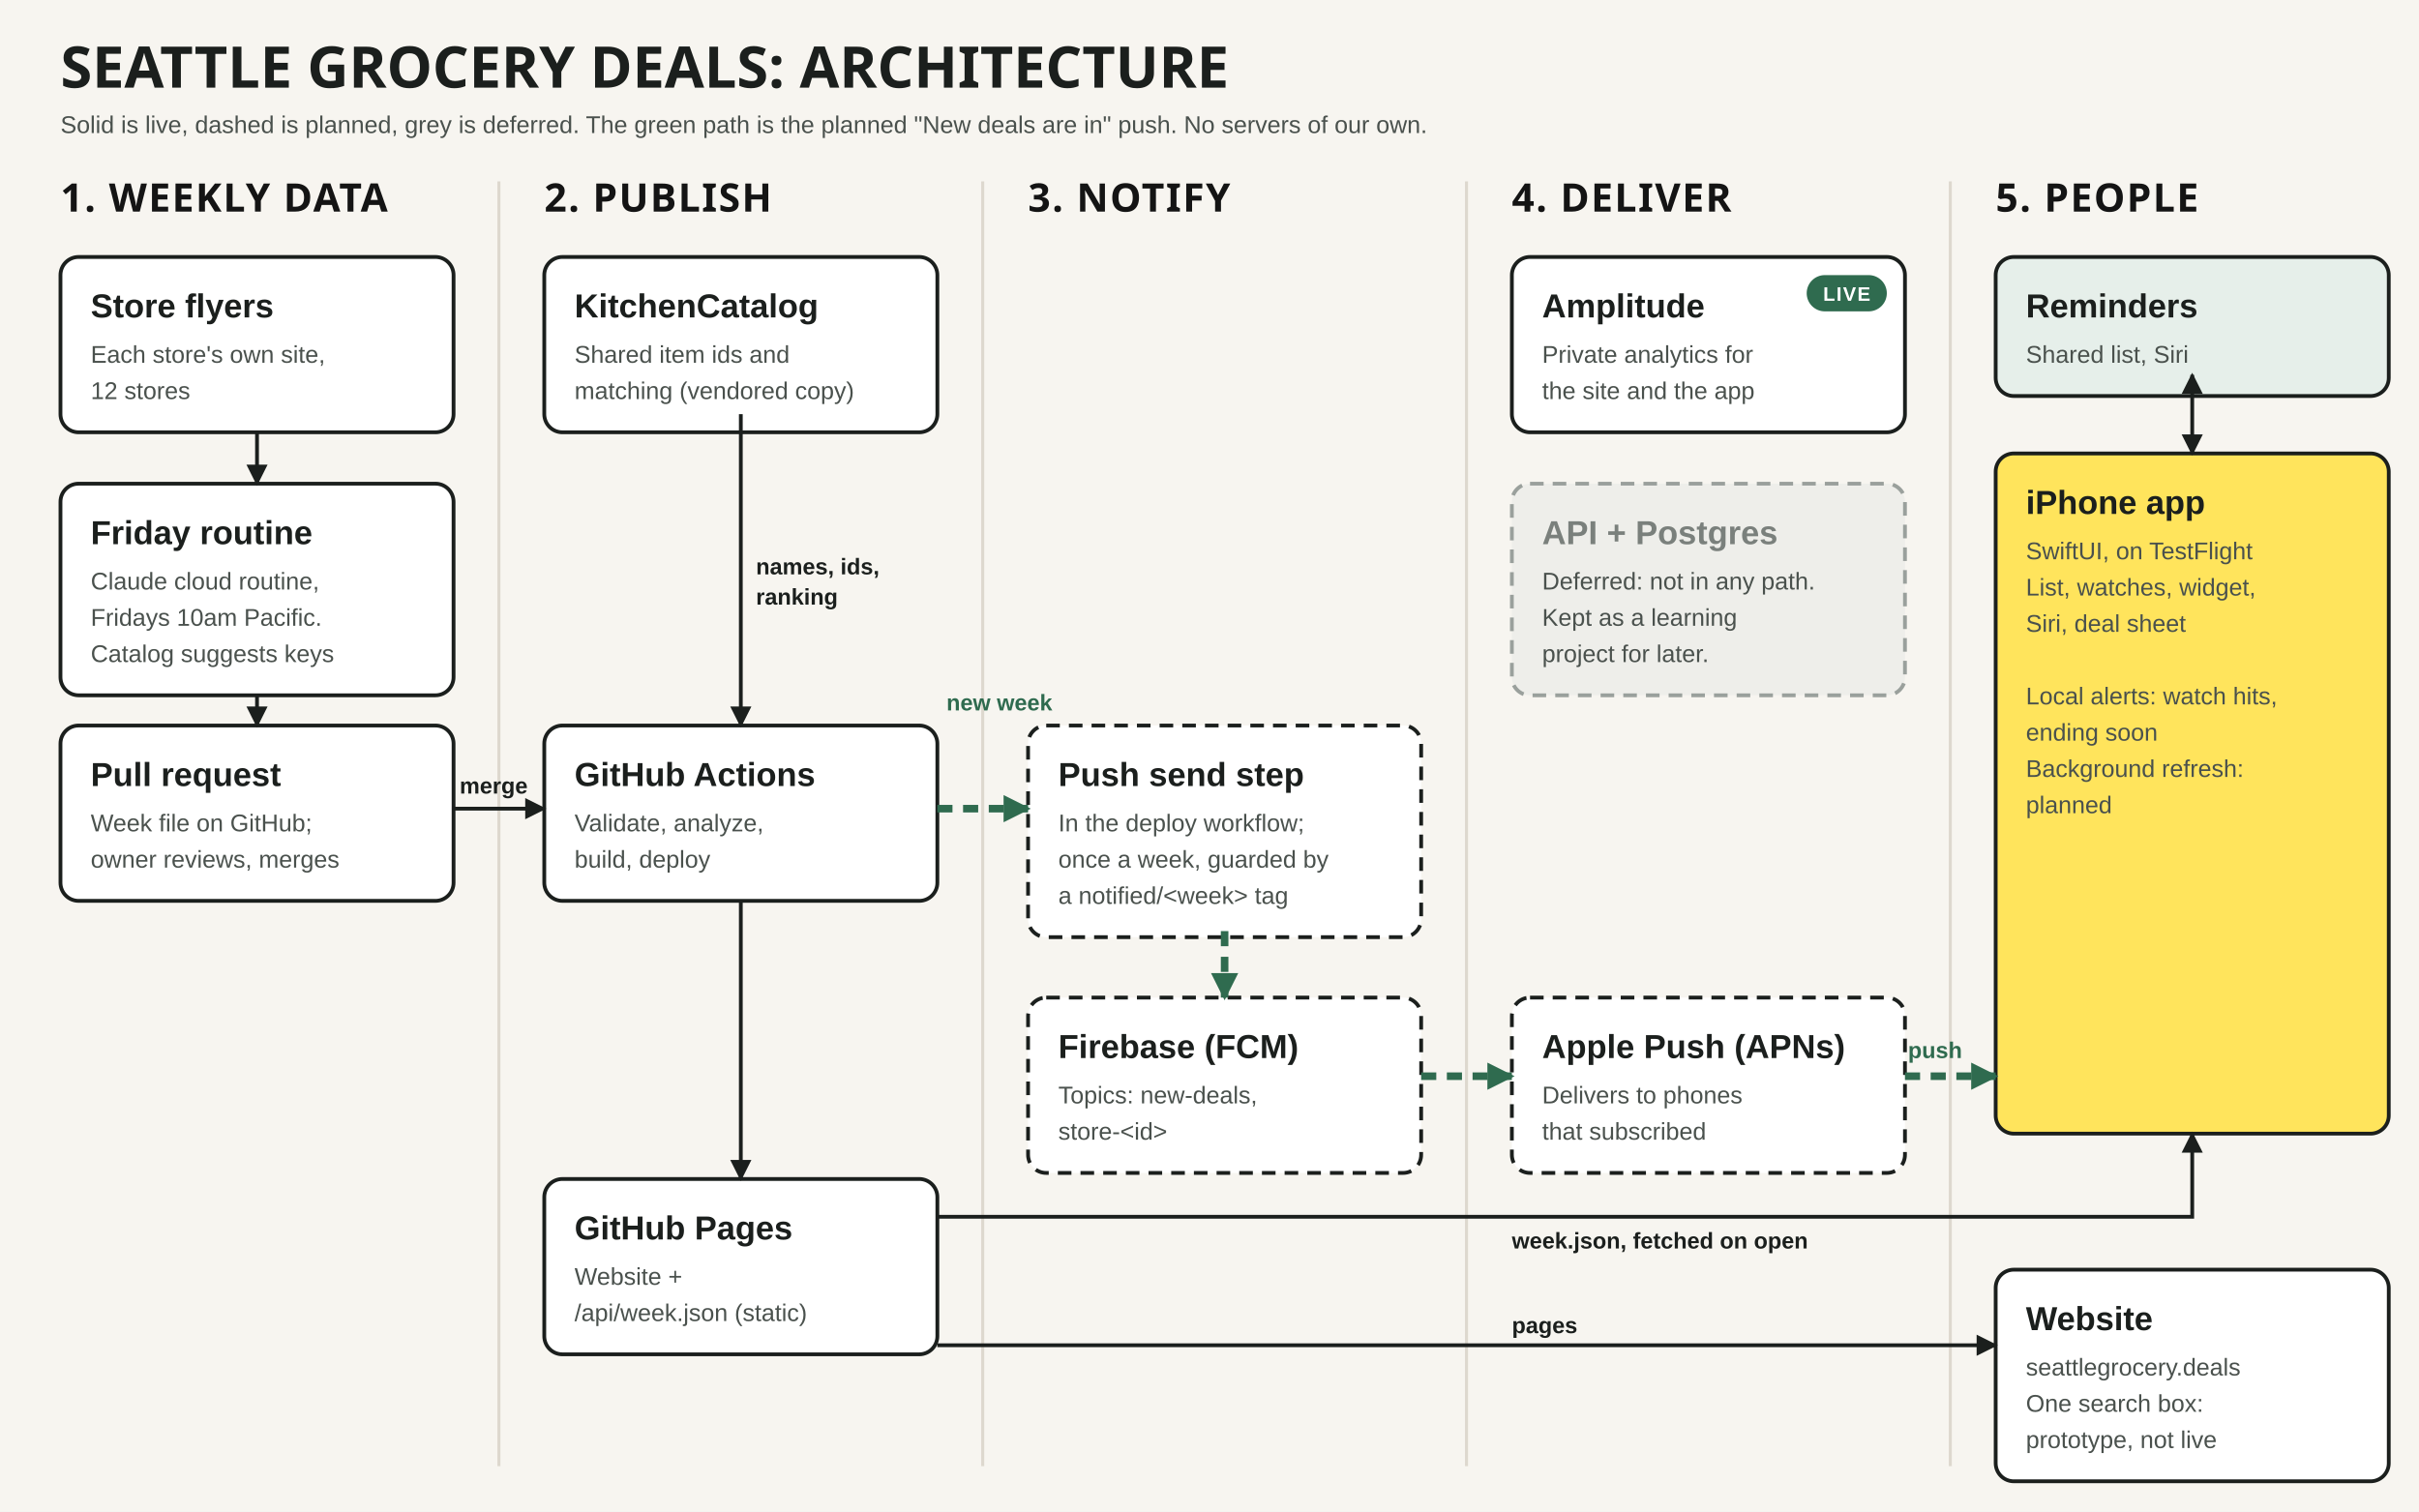
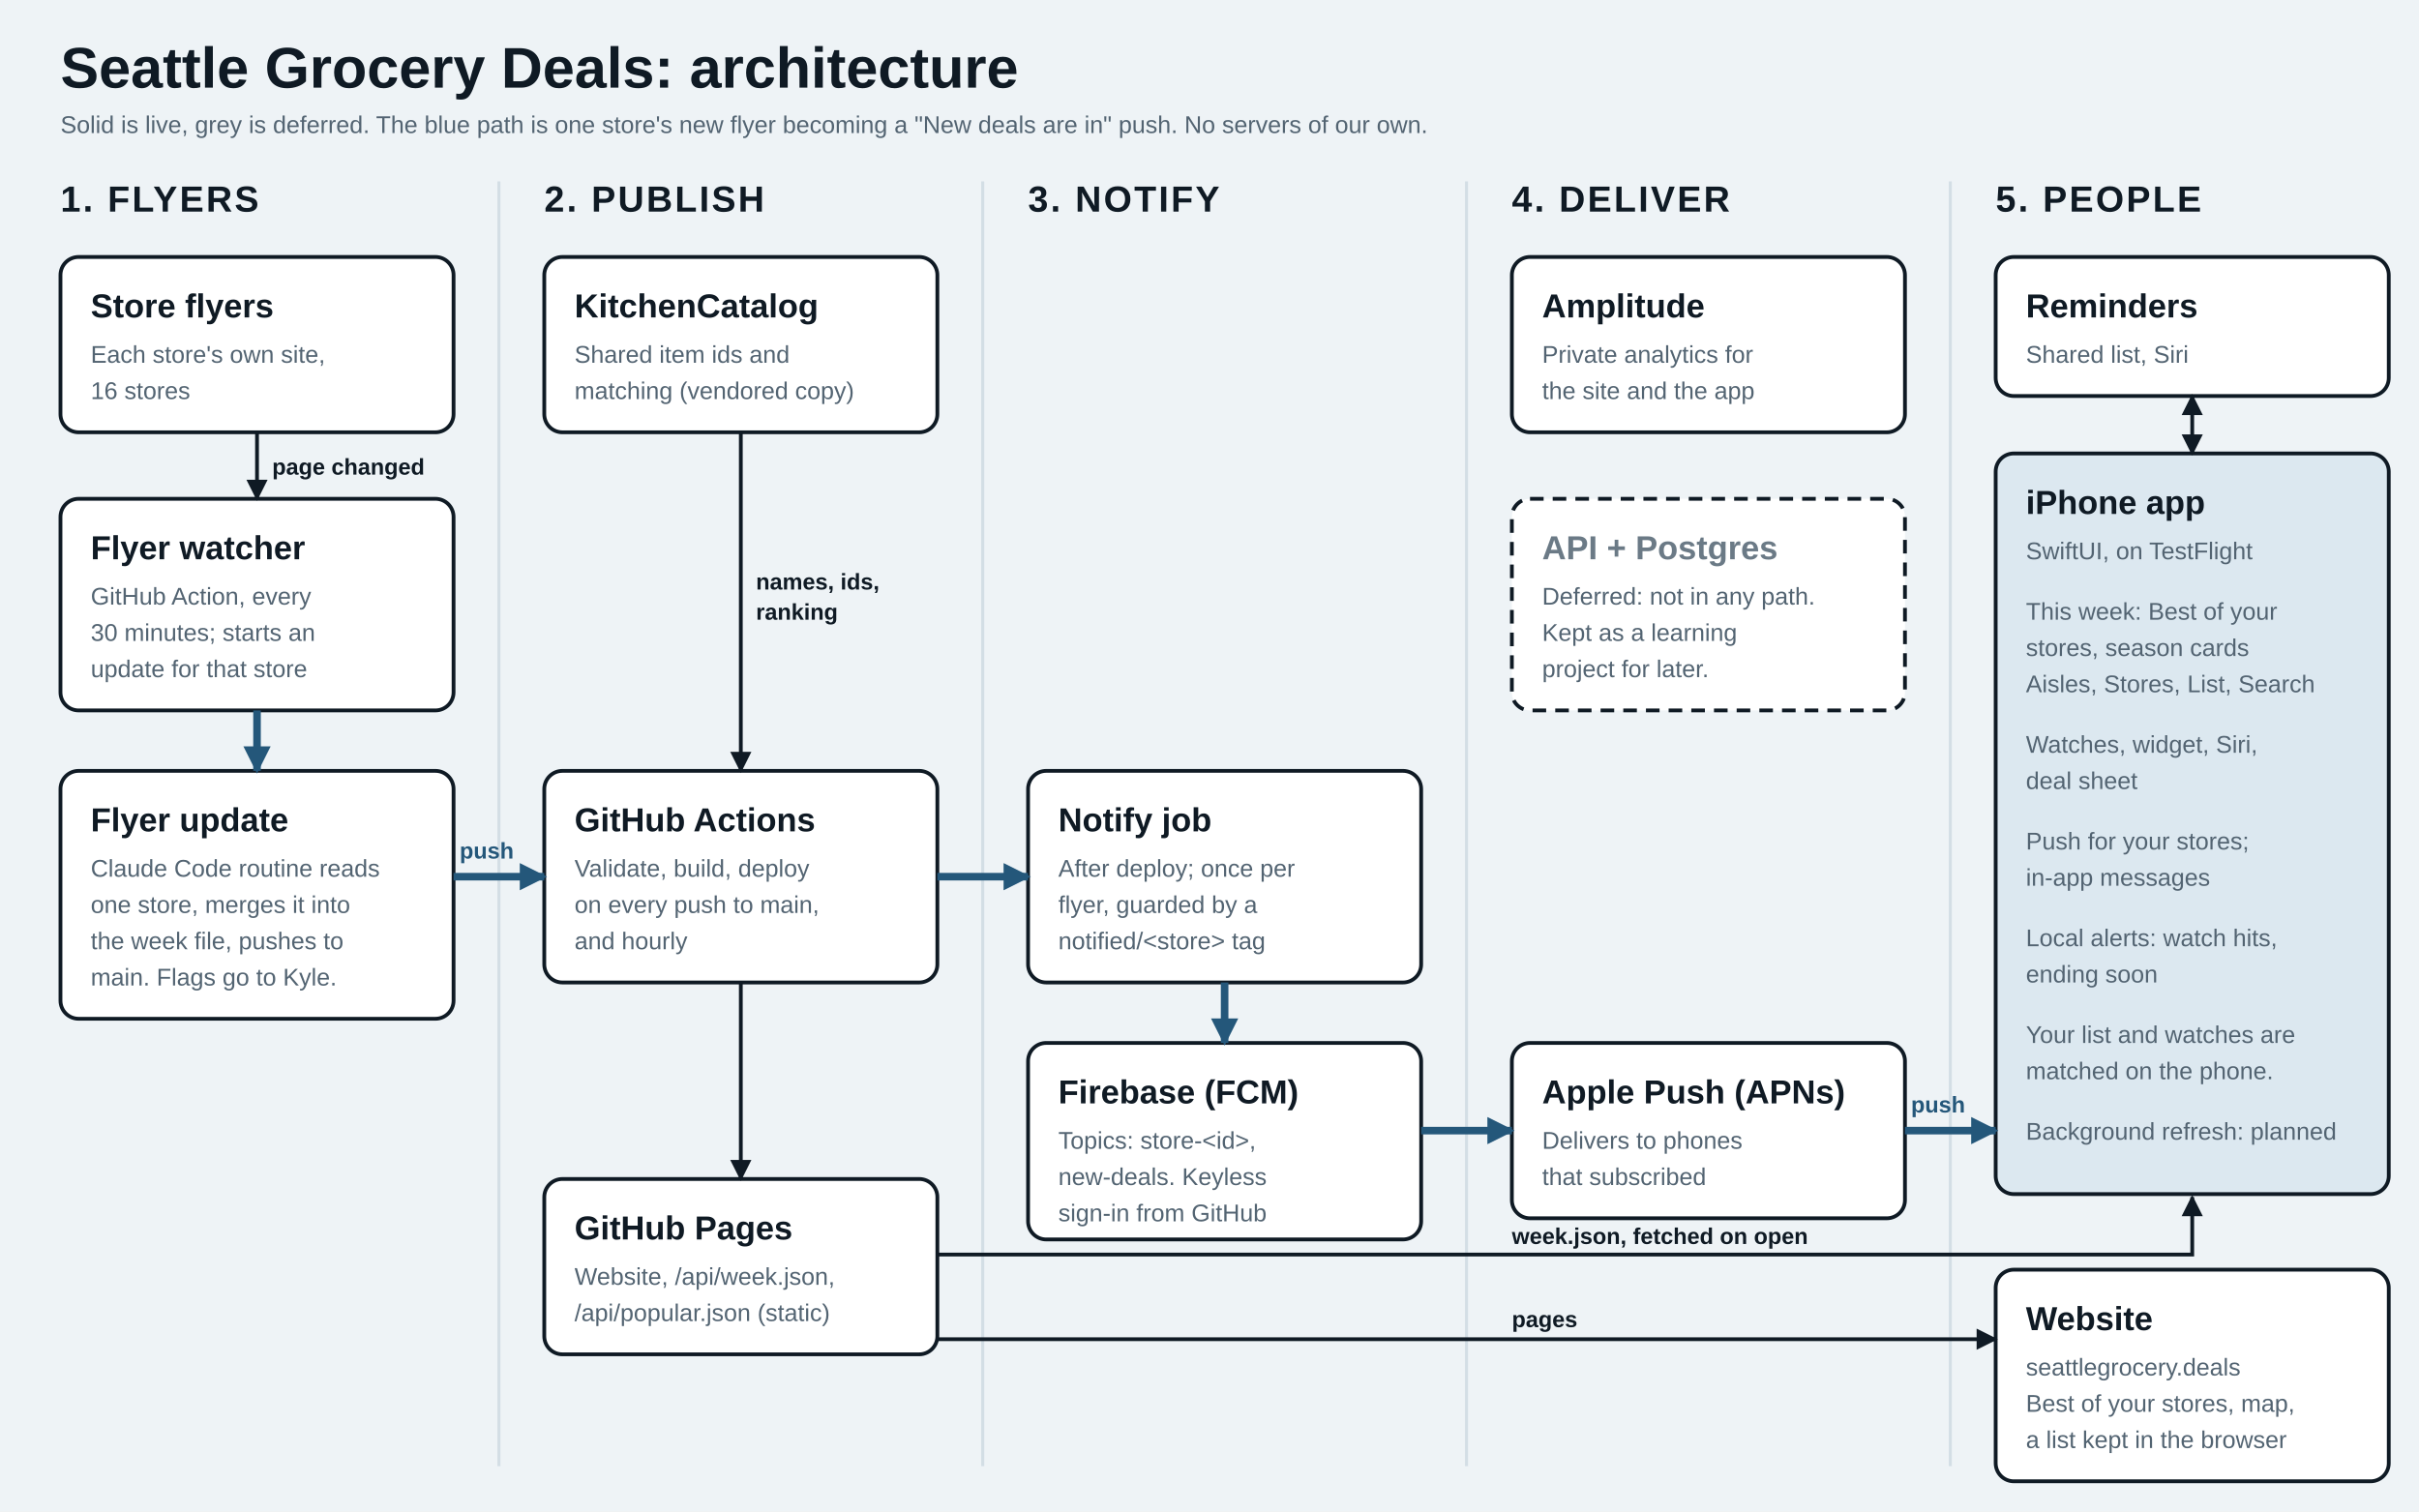
<svg xmlns="http://www.w3.org/2000/svg" width="1600" height="1000" viewBox="0 0 1600 1000" font-family="Atkinson Hyperlegible Next, Helvetica Neue, Arial, sans-serif">
  <defs>
    <marker id="a" viewBox="0 0 10 10" refX="9" refY="5" markerUnits="userSpaceOnUse" markerWidth="14" markerHeight="14" orient="auto-start-reverse">
-       <path d="M0 0L10 5L0 10z" fill="#1B1F1D" />
+       <path d="M0 0L10 5L0 10z" fill="#0F1A24" />
    </marker>
    <marker id="g" viewBox="0 0 10 10" refX="9" refY="5" markerUnits="userSpaceOnUse" markerWidth="18" markerHeight="18" orient="auto-start-reverse">
-       <path d="M0 0L10 5L0 10z" fill="#2F6B4F" />
+       <path d="M0 0L10 5L0 10z" fill="#24577A" />
    </marker>
    <style>
-       .t { font-size: 22px; font-weight: 700; fill: #1B1F1D; }
-       .s { font-size: 16px; fill: #4A514D; }
-       .k { font-size: 15px; font-weight: 700; letter-spacing: 1.2px; fill: #5E6661; }
-       .lane { font-size: 24px; font-weight: 800; letter-spacing: 1.5px; fill: #1B1F1D; }
-       .lab { font-size: 15px; font-weight: 700; fill: #1B1F1D; }
-       .glab { font-size: 15px; font-weight: 700; fill: #2F6B4F; }
-       .ln { stroke: #1B1F1D; stroke-width: 2.5; fill: none; }
-       .dln { stroke: #1B1F1D; stroke-width: 2.5; fill: none; stroke-dasharray: 8 6; }
-       .hot { stroke: #2F6B4F; stroke-width: 5; fill: none; }
-       .hotd { stroke: #2F6B4F; stroke-width: 5; fill: none; stroke-dasharray: 10 7; }
+       .t { font-size: 22px; font-weight: 700; fill: #0F1A24; }
+       .s { font-size: 16px; fill: #536472; }
+       .lane { font-size: 24px; font-weight: 800; letter-spacing: 1.5px; fill: #0F1A24; }
+       .lab { font-size: 15px; font-weight: 700; fill: #0F1A24; }
+       .glab { font-size: 15px; font-weight: 700; fill: #24577A; }
+       .box { fill: #FFFFFF; stroke: #0F1A24; stroke-width: 2.5; }
+       .ln { stroke: #0F1A24; stroke-width: 2.5; fill: none; }
+       .hot { stroke: #24577A; stroke-width: 5; fill: none; }
      .pill { font-size: 13px; font-weight: 700; letter-spacing: 0.8px; }
    </style>
  </defs>
-   <rect width="1600" height="1000" fill="#F7F5F0" />
-   <text x="40" y="58" font-size="38" font-weight="800" fill="#1B1F1D" font-family="Barlow Condensed, Arial Narrow, sans-serif">SEATTLE GROCERY DEALS: ARCHITECTURE</text>
-   <text x="40" y="88" class="s">Solid is live, dashed is planned, grey is deferred. The green path is the planned "New deals are in" push. No servers of our own.</text>
-   <g font-family="Barlow Condensed, Arial Narrow, sans-serif" font-size="26" font-weight="700" letter-spacing="1" fill="#141414">
-     <text x="40" y="140">1. WEEKLY DATA</text>
+   <rect width="1600" height="1000" fill="#EEF3F6" />
+   <text x="40" y="58" font-size="38" font-weight="800" fill="#0F1A24">Seattle Grocery Deals: architecture</text>
+   <text x="40" y="88" class="s">Solid is live, grey is deferred. The blue path is one store's new flyer becoming a "New deals are in" push. No servers of our own.</text>
+   <g class="lane">
+     <text x="40" y="140">1. FLYERS</text>
    <text x="360" y="140">2. PUBLISH</text>
    <text x="680" y="140">3. NOTIFY</text>
    <text x="1000" y="140">4. DELIVER</text>
    <text x="1320" y="140">5. PEOPLE</text>
  </g>
-   <g stroke="#DDD8CE" stroke-width="2">
+   <g stroke="#D3DEE5" stroke-width="2">
    <path d="M330 120V970M650 120V970M970 120V970M1290 120V970" />
  </g>
-   <rect x="40" y="170" width="260" height="116" rx="12" fill="#FFFFFF" stroke="#1B1F1D" stroke-width="2.5" />
-   <text x="60" y="210" font-size="22" font-weight="700" fill="#1B1F1D">Store flyers</text>
+   <rect class="box" x="40" y="170" width="260" height="116" rx="12" />
+   <text class="t" x="60" y="210">Store flyers</text>
  <text class="s" x="60" y="240">Each store's own site,</text>
-   <text class="s" x="60" y="264">12 stores</text>
-   <rect x="40" y="320" width="260" height="140" rx="12" fill="#FFFFFF" stroke="#1B1F1D" stroke-width="2.5" />
-   <text x="60" y="360" font-size="22" font-weight="700" fill="#1B1F1D">Friday routine</text>
-   <text class="s" x="60" y="390">Claude cloud routine,</text>
-   <text class="s" x="60" y="414">Fridays 10am Pacific.</text>
-   <text class="s" x="60" y="438">Catalog suggests keys</text>
-   <rect x="40" y="480" width="260" height="116" rx="12" fill="#FFFFFF" stroke="#1B1F1D" stroke-width="2.5" />
-   <text x="60" y="520" font-size="22" font-weight="700" fill="#1B1F1D">Pull request</text>
-   <text class="s" x="60" y="550">Week file on GitHub;</text>
-   <text class="s" x="60" y="574">owner reviews, merges</text>
-   <path class="ln" d="M170 286V320" marker-end="url(#a)" />
-   <path class="ln" d="M170 460V480" marker-end="url(#a)" />
-   <rect x="360" y="170" width="260" height="116" rx="12" fill="#FFFFFF" stroke="#1B1F1D" stroke-width="2.5" />
-   <text x="380" y="210" font-size="22" font-weight="700" fill="#1B1F1D">KitchenCatalog</text>
+   <text class="s" x="60" y="264">16 stores</text>
+   <rect class="box" x="40" y="330" width="260" height="140" rx="12" />
+   <text class="t" x="60" y="370">Flyer watcher</text>
+   <text class="s" x="60" y="400">GitHub Action, every</text>
+   <text class="s" x="60" y="424">30 minutes; starts an</text>
+   <text class="s" x="60" y="448">update for that store</text>
+   <rect class="box" x="40" y="510" width="260" height="164" rx="12" />
+   <text class="t" x="60" y="550">Flyer update</text>
+   <text class="s" x="60" y="580">Claude Code routine reads</text>
+   <text class="s" x="60" y="604">one store, merges it into</text>
+   <text class="s" x="60" y="628">the week file, pushes to</text>
+   <text class="s" x="60" y="652">main. Flags go to Kyle.</text>
+   <path class="ln" d="M170 286V330" marker-end="url(#a)" />
+   <text class="lab" x="180" y="314">page changed</text>
+   <path class="hot" d="M170 470V510" marker-end="url(#g)" />
+   <rect class="box" x="360" y="170" width="260" height="116" rx="12" />
+   <text class="t" x="380" y="210">KitchenCatalog</text>
  <text class="s" x="380" y="240">Shared item ids and</text>
  <text class="s" x="380" y="264">matching (vendored copy)</text>
-   <rect x="360" y="480" width="260" height="116" rx="12" fill="#FFFFFF" stroke="#1B1F1D" stroke-width="2.5" />
-   <text x="380" y="520" font-size="22" font-weight="700" fill="#1B1F1D">GitHub Actions</text>
-   <text class="s" x="380" y="550">Validate, analyze,</text>
-   <text class="s" x="380" y="574">build, deploy</text>
-   <rect x="360" y="780" width="260" height="116" rx="12" fill="#FFFFFF" stroke="#1B1F1D" stroke-width="2.5" />
-   <text x="380" y="820" font-size="22" font-weight="700" fill="#1B1F1D">GitHub Pages</text>
-   <text class="s" x="380" y="850">Website +</text>
-   <text class="s" x="380" y="874">/api/week.json (static)</text>
-   <path class="ln" d="M490 274V480" marker-end="url(#a)" />
-   <text class="lab" x="500" y="380">names, ids,</text>
-   <text class="lab" x="500" y="400">ranking</text>
-   <path class="ln" d="M300 535H360" marker-end="url(#a)" />
-   <text class="lab" x="304" y="525">merge</text>
-   <path class="ln" d="M490 596V780" marker-end="url(#a)" />
-   <rect x="680" y="480" width="260" height="140" rx="12" fill="#FFFFFF" stroke="#1B1F1D" stroke-width="2.5" stroke-dasharray="9 6" />
-   <text x="700" y="520" font-size="22" font-weight="700" fill="#1B1F1D">Push send step</text>
-   <text class="s" x="700" y="550">In the deploy workflow;</text>
-   <text class="s" x="700" y="574">once a week, guarded by</text>
-   <text class="s" x="700" y="598">a notified/&lt;week&gt; tag</text>
-   <rect x="680" y="660" width="260" height="116" rx="12" fill="#FFFFFF" stroke="#1B1F1D" stroke-width="2.5" stroke-dasharray="9 6" />
-   <text x="700" y="700" font-size="22" font-weight="700" fill="#1B1F1D">Firebase (FCM)</text>
-   <text class="s" x="700" y="730">Topics: new-deals,</text>
-   <text class="s" x="700" y="754">store-&lt;id&gt;</text>
-   <path class="hotd" d="M620 535H680" marker-end="url(#g)" />
-   <text class="glab" x="626" y="470">new week</text>
-   <path class="hotd" d="M810 616V660" marker-end="url(#g)" />
-   <rect x="1000" y="170" width="260" height="116" rx="12" fill="#FFFFFF" stroke="#1B1F1D" stroke-width="2.5" />
-   <text x="1020" y="210" font-size="22" font-weight="700" fill="#1B1F1D">Amplitude</text>
+   <rect class="box" x="360" y="510" width="260" height="140" rx="12" />
+   <text class="t" x="380" y="550">GitHub Actions</text>
+   <text class="s" x="380" y="580">Validate, build, deploy</text>
+   <text class="s" x="380" y="604">on every push to main,</text>
+   <text class="s" x="380" y="628">and hourly</text>
+   <rect class="box" x="360" y="780" width="260" height="116" rx="12" />
+   <text class="t" x="380" y="820">GitHub Pages</text>
+   <text class="s" x="380" y="850">Website, /api/week.json,</text>
+   <text class="s" x="380" y="874">/api/popular.json (static)</text>
+   <path class="ln" d="M490 286V510" marker-end="url(#a)" />
+   <text class="lab" x="500" y="390">names, ids,</text>
+   <text class="lab" x="500" y="410">ranking</text>
+   <path class="hot" d="M300 580H360" marker-end="url(#g)" />
+   <text class="glab" x="304" y="568">push</text>
+   <path class="ln" d="M490 650V780" marker-end="url(#a)" />
+   <rect class="box" x="680" y="510" width="260" height="140" rx="12" />
+   <text class="t" x="700" y="550">Notify job</text>
+   <text class="s" x="700" y="580">After deploy; once per</text>
+   <text class="s" x="700" y="604">flyer, guarded by a</text>
+   <text class="s" x="700" y="628">notified/&lt;store&gt; tag</text>
+   <rect class="box" x="680" y="690" width="260" height="130" rx="12" />
+   <text class="t" x="700" y="730">Firebase (FCM)</text>
+   <text class="s" x="700" y="760">Topics: store-&lt;id&gt;,</text>
+   <text class="s" x="700" y="784">new-deals. Keyless</text>
+   <text class="s" x="700" y="808">sign-in from GitHub</text>
+   <path class="hot" d="M620 580H680" marker-end="url(#g)" />
+   <path class="hot" d="M810 650V690" marker-end="url(#g)" />
+   <rect class="box" x="1000" y="170" width="260" height="116" rx="12" />
+   <text class="t" x="1020" y="210">Amplitude</text>
  <text class="s" x="1020" y="240">Private analytics for</text>
  <text class="s" x="1020" y="264">the site and the app</text>
-   <rect x="1195" y="182" width="53" height="24" rx="12" fill="#2F6B4F" />
-   <text class="pill" x="1221.5" y="199" text-anchor="middle" fill="#FFFFFF">LIVE</text>
-   <rect x="1000" y="320" width="260" height="140" rx="12" fill="#EEEEEA" stroke="#9AA09C" stroke-width="2.5" stroke-dasharray="9 6" />
-   <text x="1020" y="360" font-size="22" font-weight="700" fill="#7A807C">API + Postgres</text>
-   <text class="s" x="1020" y="390">Deferred: not in any path.</text>
-   <text class="s" x="1020" y="414">Kept as a learning</text>
-   <text class="s" x="1020" y="438">project for later.</text>
-   <rect x="1000" y="660" width="260" height="116" rx="12" fill="#FFFFFF" stroke="#1B1F1D" stroke-width="2.5" stroke-dasharray="9 6" />
-   <text x="1020" y="700" font-size="22" font-weight="700" fill="#1B1F1D">Apple Push (APNs)</text>
-   <text class="s" x="1020" y="730">Delivers to phones</text>
-   <text class="s" x="1020" y="754">that subscribed</text>
-   <path class="hotd" d="M940 712H1000" marker-end="url(#g)" />
-   <rect x="1320" y="170" width="260" height="92" rx="12" fill="#E6EFEA" stroke="#1B1F1D" stroke-width="2.5" />
-   <text x="1340" y="210" font-size="22" font-weight="700" fill="#1B1F1D">Reminders</text>
+   <rect class="box" x="1000" y="330" width="260" height="140" rx="12" fill="#E4EAEE" stroke="#8A99A5" stroke-dasharray="9 6" />
+   <text x="1020" y="370" font-size="22" font-weight="700" fill="#6B7A86">API + Postgres</text>
+   <text class="s" x="1020" y="400">Deferred: not in any path.</text>
+   <text class="s" x="1020" y="424">Kept as a learning</text>
+   <text class="s" x="1020" y="448">project for later.</text>
+   <rect class="box" x="1000" y="690" width="260" height="116" rx="12" />
+   <text class="t" x="1020" y="730">Apple Push (APNs)</text>
+   <text class="s" x="1020" y="760">Delivers to phones</text>
+   <text class="s" x="1020" y="784">that subscribed</text>
+   <path class="hot" d="M940 748H1000" marker-end="url(#g)" />
+   <rect class="box" x="1320" y="170" width="260" height="92" rx="12" />
+   <text class="t" x="1340" y="210">Reminders</text>
  <text class="s" x="1340" y="240">Shared list, Siri</text>
-   <rect x="1320" y="300" width="260" height="450" rx="12" fill="#FFE45C" stroke="#1B1F1D" stroke-width="2.5" />
-   <text x="1340" y="340" font-size="22" font-weight="700" fill="#1B1F1D">iPhone app</text>
+   <rect x="1320" y="300" width="260" height="490" rx="12" fill="#DCE8F0" stroke="#0F1A24" stroke-width="2.5" />
+   <text class="t" x="1340" y="340">iPhone app</text>
  <text class="s" x="1340" y="370">SwiftUI, on TestFlight</text>
-   <text class="s" x="1340" y="394">List, watches, widget,</text>
-   <text class="s" x="1340" y="418">Siri, deal sheet</text>
-   <text class="s" x="1340" y="442" />
-   <text class="s" x="1340" y="466">Local alerts: watch hits,</text>
-   <text class="s" x="1340" y="490">ending soon</text>
-   <text class="s" x="1340" y="514">Background refresh:</text>
-   <text class="s" x="1340" y="538">planned</text>
-   <rect x="1320" y="840" width="260" height="140" rx="12" fill="#FFFFFF" stroke="#1B1F1D" stroke-width="2.5" />
-   <text x="1340" y="880" font-size="22" font-weight="700" fill="#1B1F1D">Website</text>
+   <text class="s" x="1340" y="410">This week: Best of your</text>
+   <text class="s" x="1340" y="434">stores, season cards</text>
+   <text class="s" x="1340" y="458">Aisles, Stores, List, Search</text>
+   <text class="s" x="1340" y="498">Watches, widget, Siri,</text>
+   <text class="s" x="1340" y="522">deal sheet</text>
+   <text class="s" x="1340" y="562">Push for your stores;</text>
+   <text class="s" x="1340" y="586">in-app messages</text>
+   <text class="s" x="1340" y="626">Local alerts: watch hits,</text>
+   <text class="s" x="1340" y="650">ending soon</text>
+   <text class="s" x="1340" y="690">Your list and watches are</text>
+   <text class="s" x="1340" y="714">matched on the phone.</text>
+   <text class="s" x="1340" y="754">Background refresh: planned</text>
+   <rect class="box" x="1320" y="840" width="260" height="140" rx="12" />
+   <text class="t" x="1340" y="880">Website</text>
  <text class="s" x="1340" y="910">seattlegrocery.deals</text>
-   <text class="s" x="1340" y="934">One search box:</text>
-   <text class="s" x="1340" y="958">prototype, not live</text>
-   <path class="ln" d="M1450 248V300" marker-end="url(#a)" marker-start="url(#a)" />
-   <path class="hotd" d="M1260 712H1320" marker-end="url(#g)" />
-   <text class="glab" x="1262" y="700">push</text>
-   <path class="ln" d="M620 805H1450V750" marker-end="url(#a)" />
-   <text class="lab" x="1000" y="826">week.json, fetched on open</text>
-   <path class="ln" d="M620 890H1320" marker-end="url(#a)" />
-   <text class="lab" x="1000" y="882">pages</text>
+   <text class="s" x="1340" y="934">Best of your stores, map,</text>
+   <text class="s" x="1340" y="958">a list kept in the browser</text>
+   <path class="ln" d="M1450 262V300" marker-end="url(#a)" marker-start="url(#a)" />
+   <path class="hot" d="M1260 748H1320" marker-end="url(#g)" />
+   <text class="glab" x="1264" y="736">push</text>
+   <path class="ln" d="M620 830H1450V792" marker-end="url(#a)" />
+   <text class="lab" x="1000" y="823">week.json, fetched on open</text>
+   <path class="ln" d="M620 886H1320" marker-end="url(#a)" />
+   <text class="lab" x="1000" y="878">pages</text>
</svg>
